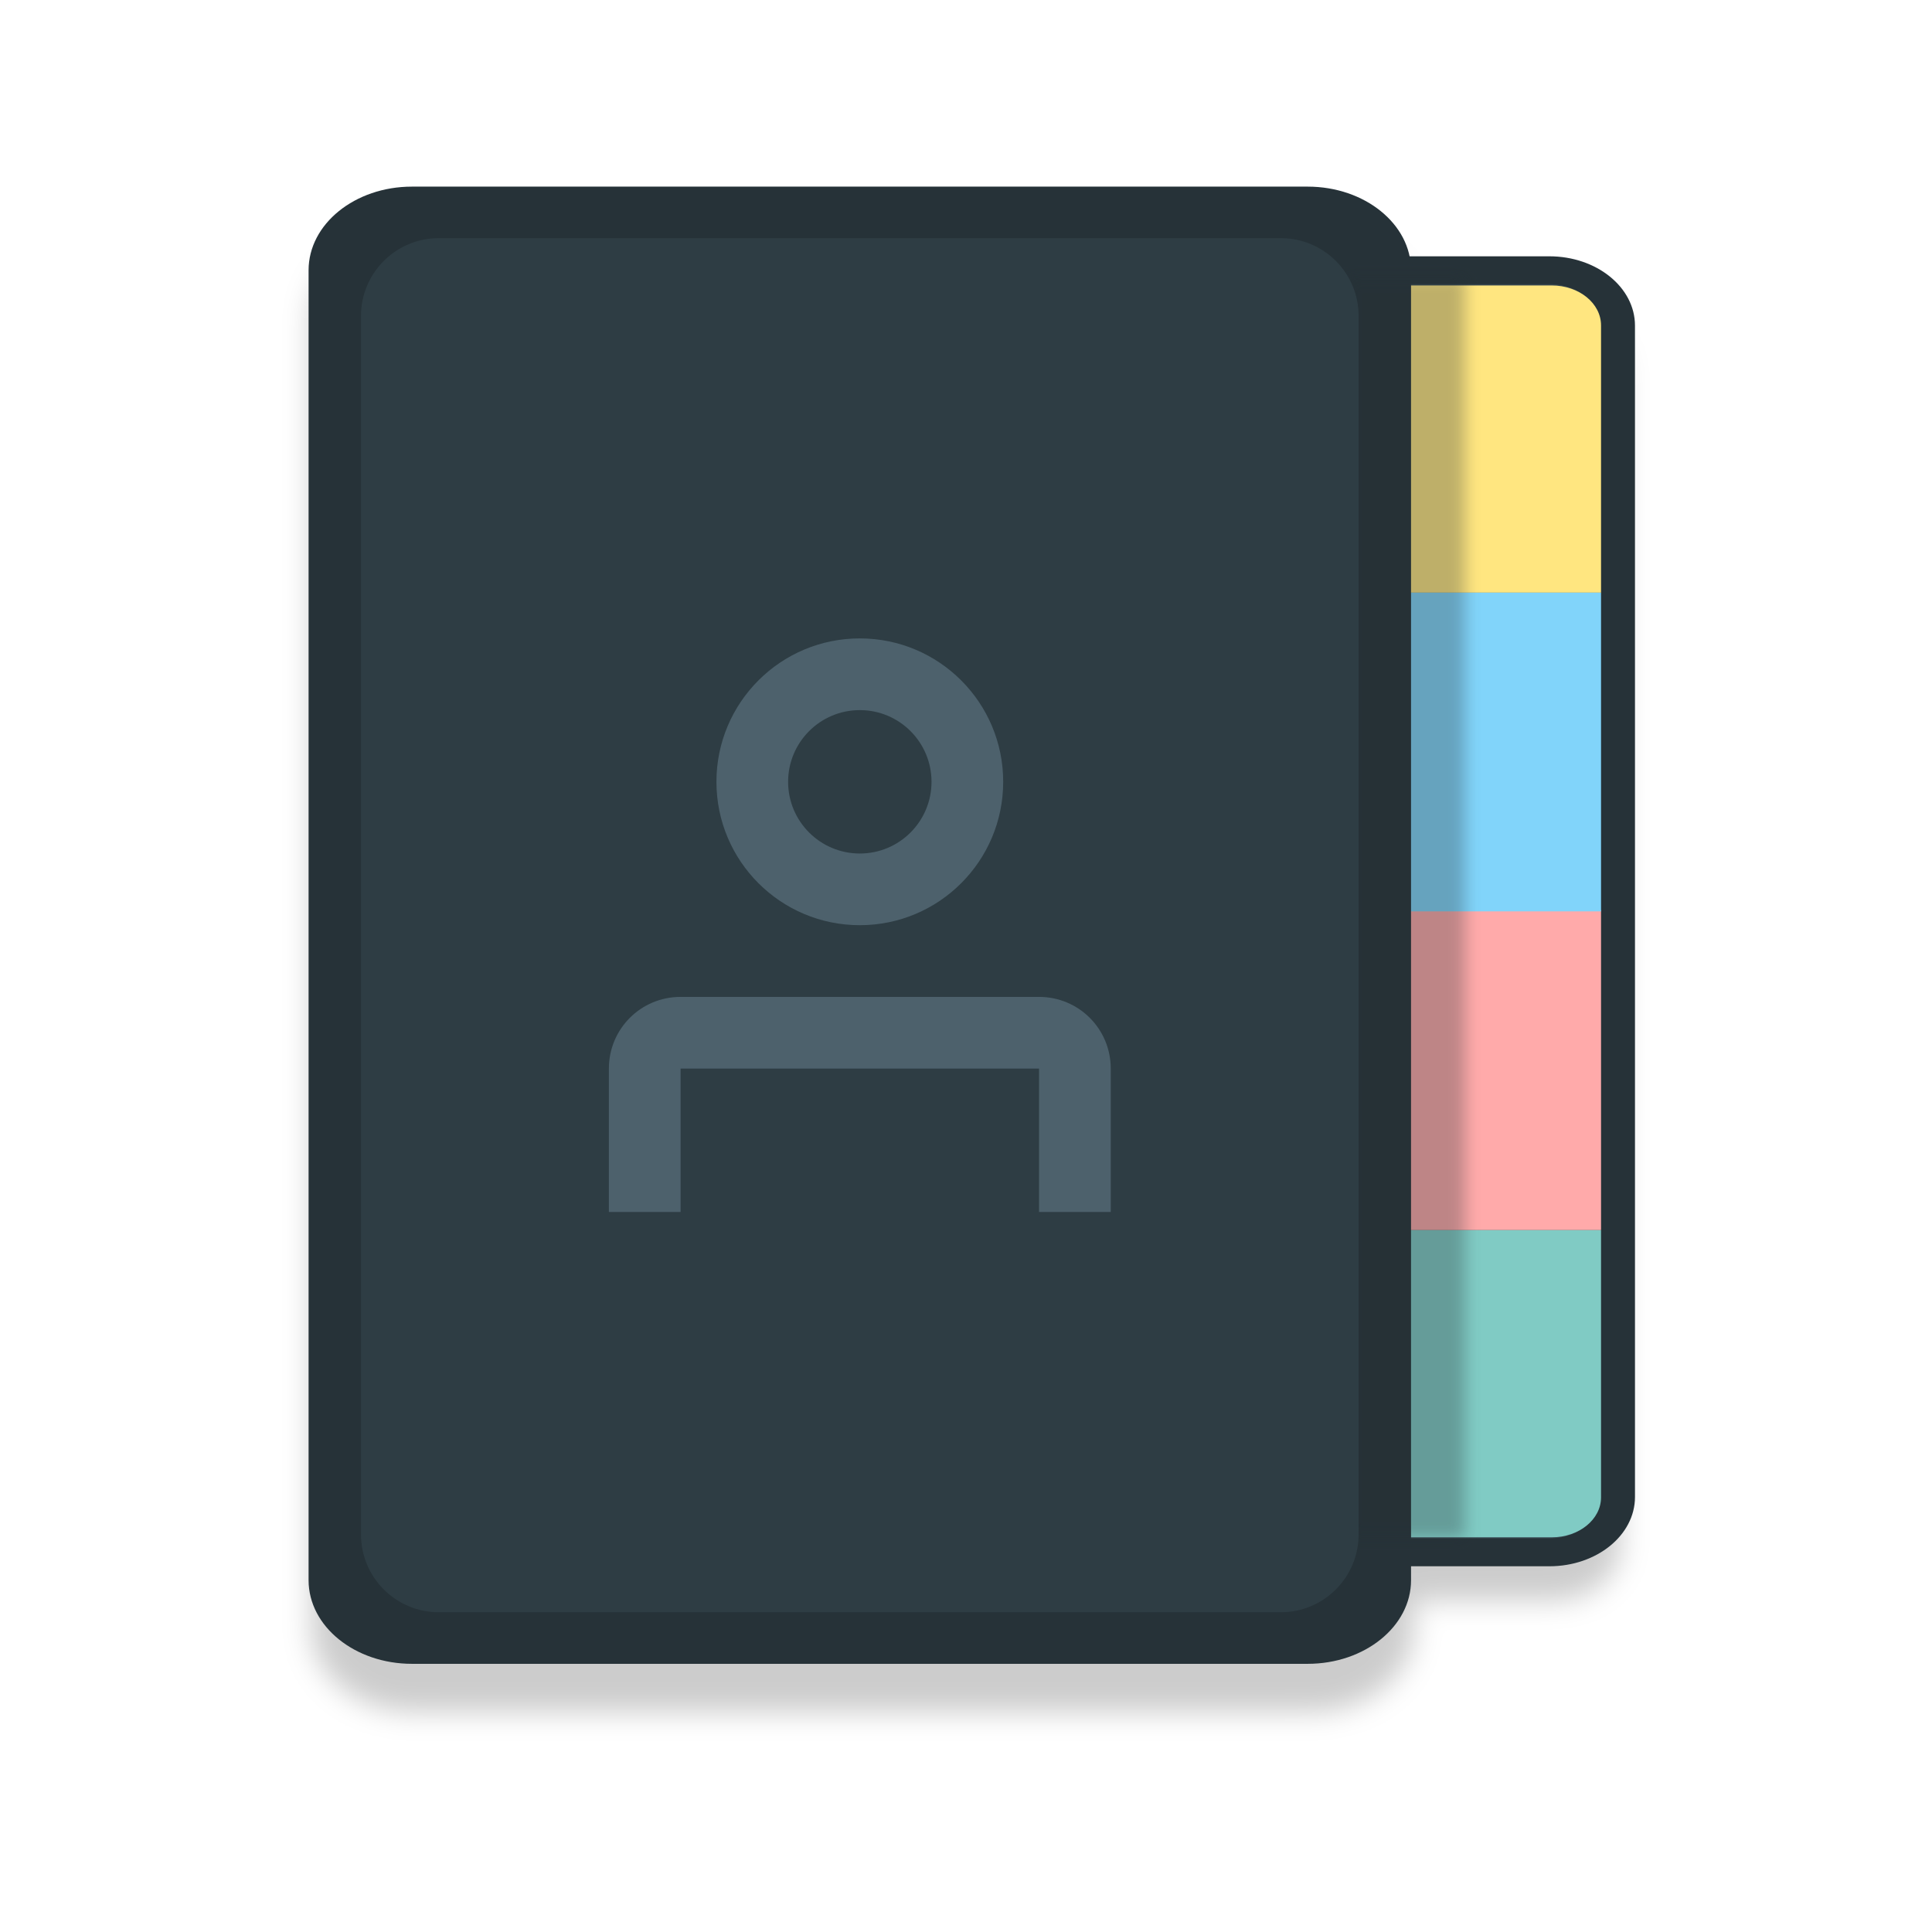
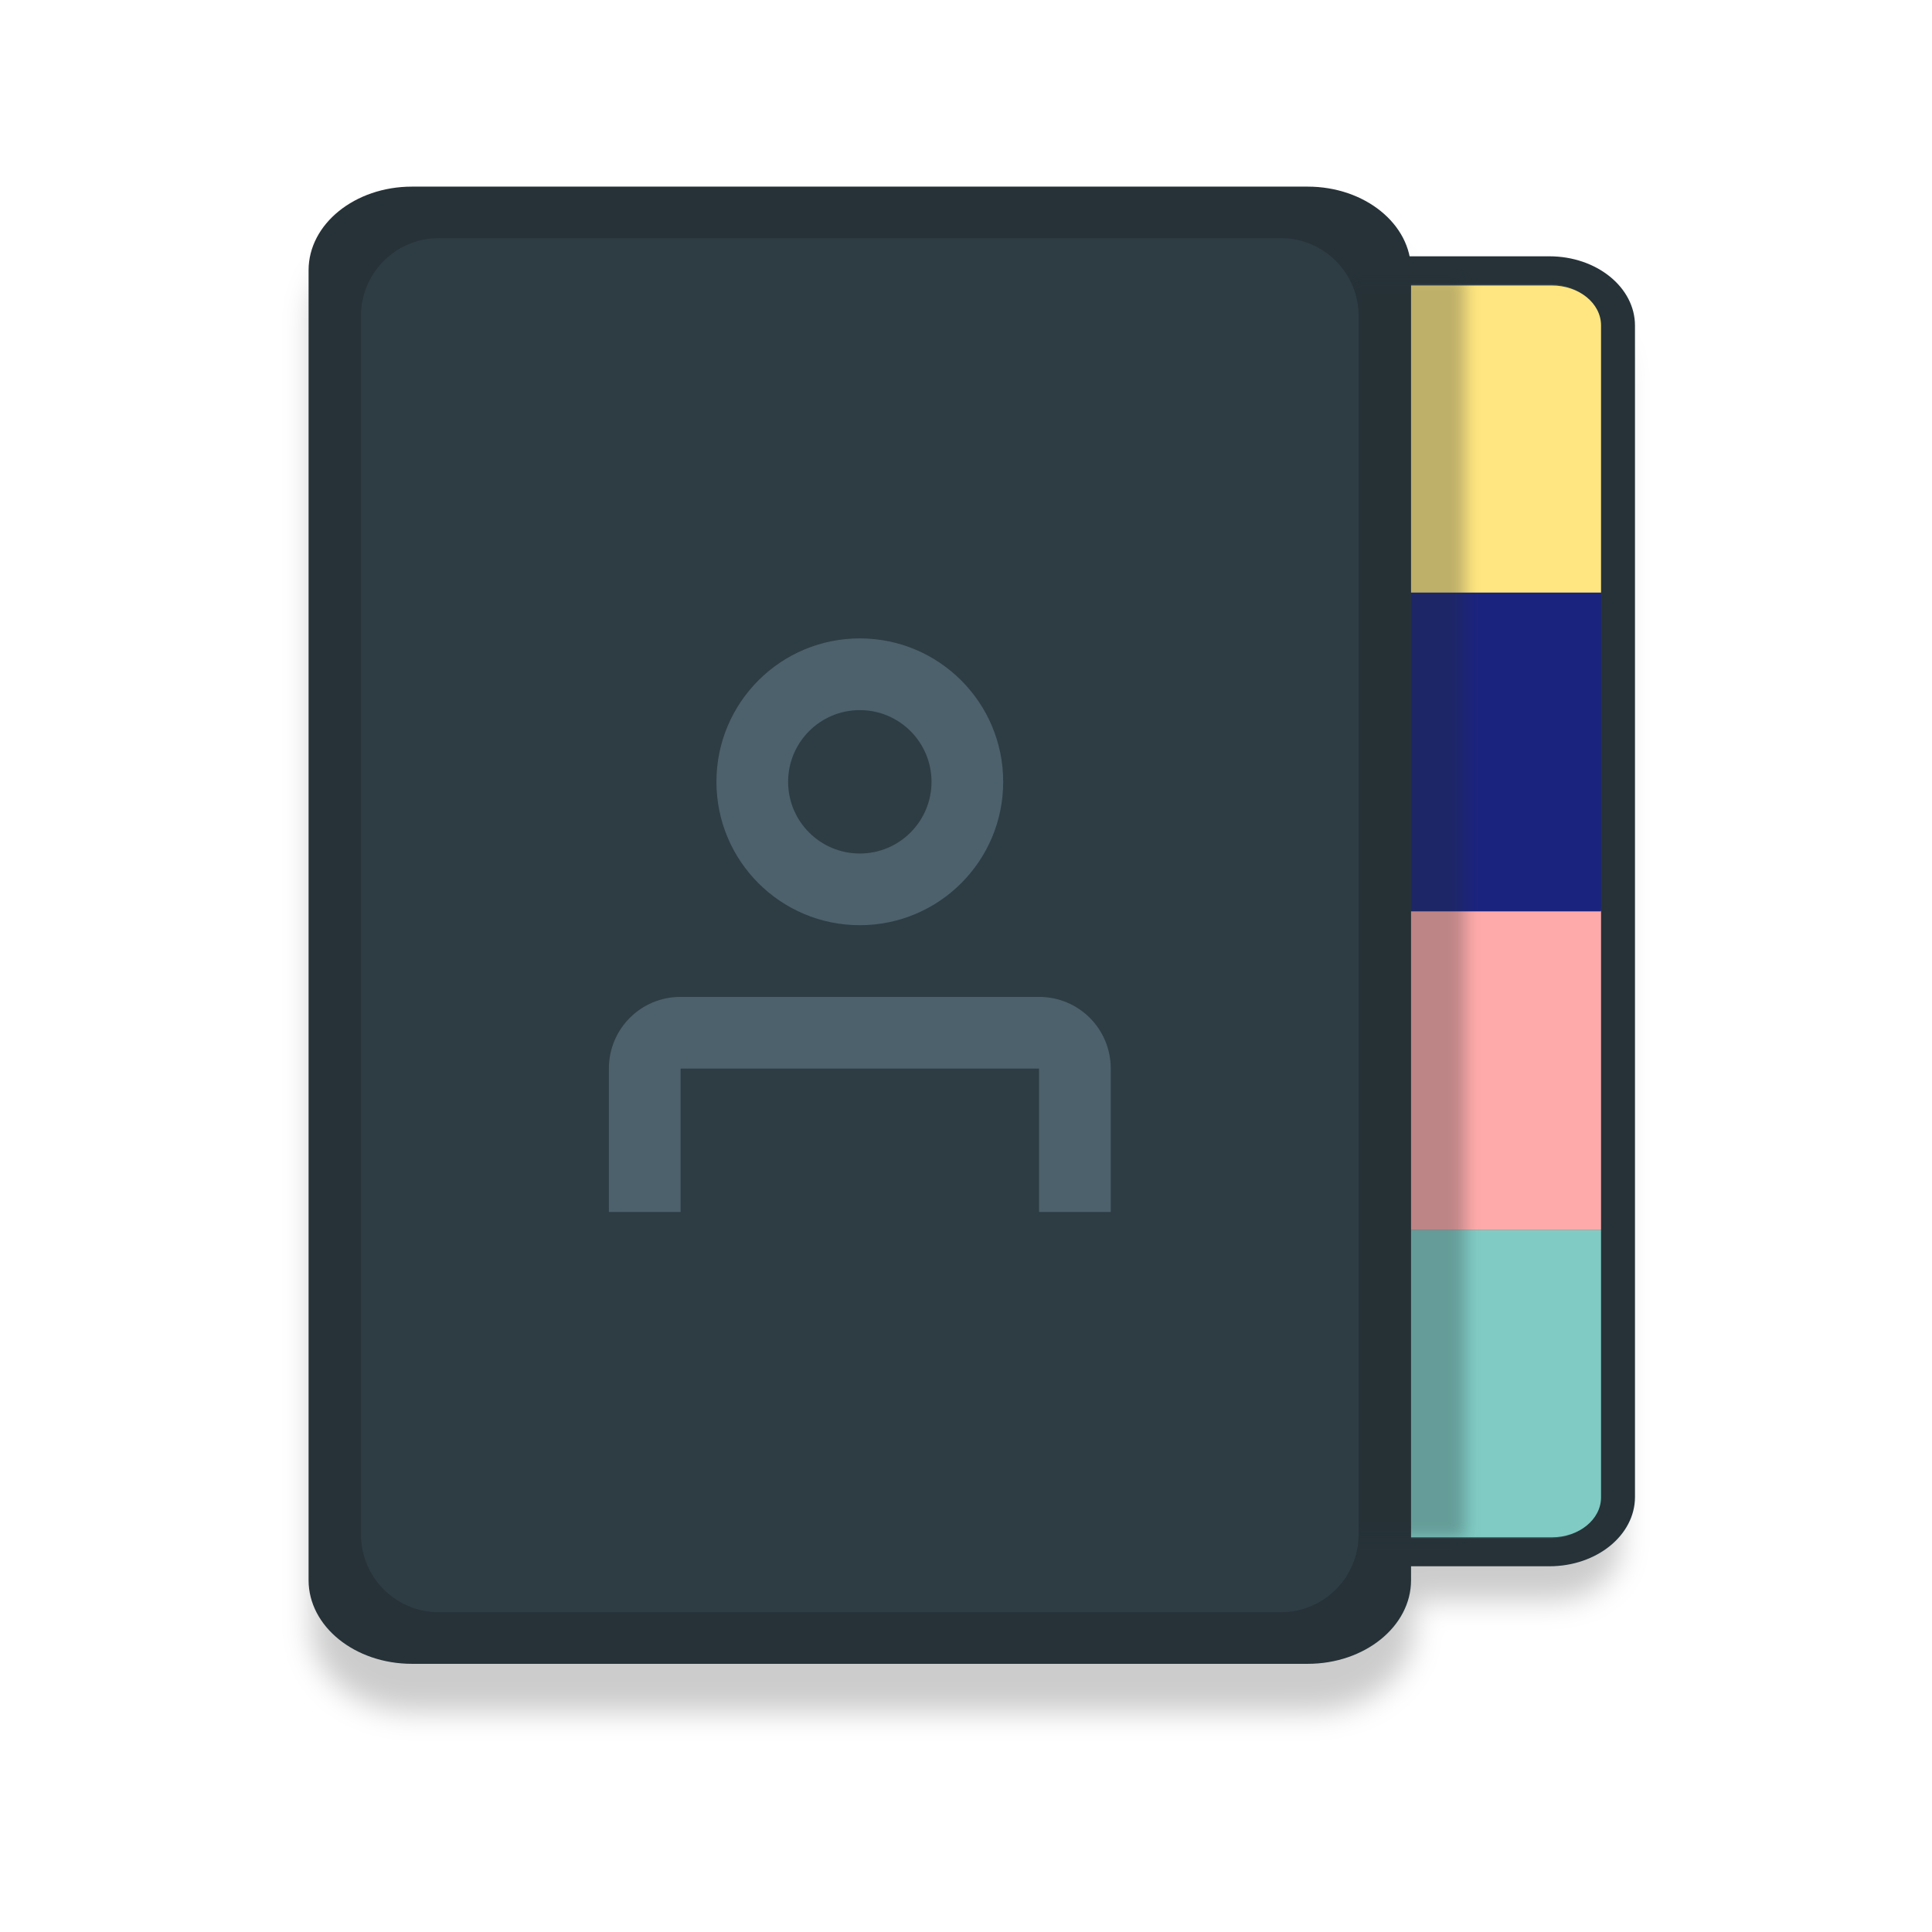
<svg xmlns="http://www.w3.org/2000/svg" width="64" height="64" viewBox="0 0 64 64" id="svg2" version="1.1">
  <defs id="defs4">
    <style id="current-color-scheme" type="text/css">
      .ColorScheme-Text {
        color:#4d4d4d;
      }
      </style>
    <filter style="color-interpolation-filters:sRGB" id="filter1060" x="-0.149" width="1.298" y="-0.013" height="1.026">
      <feGaussianBlur stdDeviation="0.247" id="feGaussianBlur1062" />
    </filter>
    <filter style="color-interpolation-filters:sRGB" id="filter1358" x="-0.026" width="1.051" y="-0.023" height="1.045">
      <feGaussianBlur stdDeviation="0.462" id="feGaussianBlur1360" />
    </filter>
  </defs>
  <g id="layer1" transform="translate(0,-1058.52)">
    <g id="g1019">
      <g id="g1001" transform="matrix(1.141255,0,0,0.9232855,-6.123149,85.72997)">
        <g id="g985" transform="translate(-3.25)" />
      </g>
      <g id="g1380" transform="translate(1.79455,-3.883646)">
-         <g style="opacity:0.2;fill:#000000;filter:url(#filter1358)" transform="translate(0.09375,1.593737)" id="g1240-2">
-           <g style="fill:#000000;fill-opacity:1" id="layer1-9-3-8" transform="matrix(1.039063,0,0,1.039063,14.21918,11.15973)">
-             <path d="M 12,1032.076 A 4.571,4.571 0 0 0 7.429,1036.648 4.571,4.571 0 0 0 12,1041.219 4.571,4.571 0 0 0 16.571,1036.648 4.571,4.571 0 0 0 12,1032.076 Z m 0,2.286 a 2.286,2.286 0 0 1 2.286,2.286 A 2.286,2.286 0 0 1 12,1038.934 2.286,2.286 0 0 1 9.714,1036.648 2.286,2.286 0 0 1 12,1034.362 Z m -5.714,9.143 C 5.019,1043.505 4,1044.524 4,1045.791 v 4.571 h 2.286 v -4.571 H 17.714 v 4.571 H 20 v -4.571 c 0,-1.266 -1.019,-2.286 -2.286,-2.286 z m 21.123,-22.577 h 3.828 v 39.651 H 27.409 Z M 9.803,1020.338 H 14.197 c 0.609,0 1.098,0.396 1.098,0.889 0,0.492 -0.49,0.888 -1.098,0.888 H 9.803 c -0.609,0 -1.098,-0.396 -1.098,-0.888 0,-0.492 0.49,-0.889 1.098,-0.889 z m -8.787,0.889 h 2.197 v 0.888 H 1.017 Z m 20.869,0 a 1.098,0.889 0 0 1 -1.098,0.888 1.098,0.889 0 0 1 -1.098,-0.888 1.098,0.889 0 0 1 1.098,-0.889 1.098,0.889 0 0 1 1.098,0.889 z m -10.983,39.986 h 2.196 c 0.609,0 1.099,0.396 1.099,0.889 0,0.492 -0.49,0.889 -1.099,0.889 h -2.196 c -0.609,0 -1.099,-0.396 -1.099,-0.889 0,-0.492 0.49,-0.889 1.099,-0.889 z M -2.279,1017.672 H 26.279 c 1.825,0 3.295,1.189 3.295,2.666 v 41.763 c 0,1.477 -1.47,2.666 -3.295,2.666 H -2.279 c -1.825,0 -3.295,-1.189 -3.295,-2.666 v -41.763 c 0,-1.477 1.47,-2.666 3.295,-2.666 z m 10.984,2.666 h 6.59 v 0.888 H 8.705 Z m 10.93,40.395 c -0.873,0 -1.577,-0.569 -1.577,-1.276 v -8.518 h 17.574 v 8.518 c 0,0.707 -0.701,1.276 -1.575,1.276 z m 3.121,-30.116 h 12.875 v 10.161 H 22.756 Z m 0,10.123 H 35.632 V 1050.94 H 22.756 Z m -3.121,-19.916 c -0.873,0 -1.577,0.569 -1.577,1.276 v 8.518 h 17.574 v -8.518 c 0,-0.707 -0.701,-1.276 -1.575,-1.276 z m -2.159,-0.486 h 16.508 c 1.208,0 2.18,0.787 2.18,1.764 v 37.346 c 0,0.977 -0.972,1.764 -2.18,1.764 h -16.508 c -1.208,0 -2.18,-0.787 -2.18,-1.764 v -37.346 c 0,-0.977 0.972,-1.764 2.18,-1.764 z" style="color:#4d4d4d;fill:#000000;fill-opacity:1;stroke:none;stroke-width:1.143" id="rect4140-6-4" />
-           </g>
-         </g>
        <g id="g1240">
-           <rect transform="matrix(1.141255,0,0,0.9232855,-9.832228,85.72997)" ry="1.985" y="1067.52" x="35" height="46" width="19" id="rect920" style="opacity:1;fill:#37474f;fill-opacity:1;stroke:#263238;stroke-width:1;stroke-linecap:square;stroke-linejoin:round;stroke-miterlimit:4;stroke-dasharray:none;stroke-dashoffset:0;stroke-opacity:1" />
-           <path transform="matrix(1.141255,0,0,0.9232855,-9.832228,85.72997)" id="rect922" d="m 38.951,1068.066 c -0.795,0 -1.436,0.64 -1.436,1.435 v 9.586 h 16 v -9.586 c 0,-0.795 -0.638,-1.435 -1.434,-1.435 z" style="opacity:1;fill:#ffe680;fill-opacity:1;stroke:none;stroke-width:1.313;stroke-linecap:square;stroke-linejoin:round;stroke-miterlimit:4;stroke-dasharray:none;stroke-dashoffset:0;stroke-opacity:1" />
-           <rect transform="matrix(1.141255,0,0,0.9232855,-9.832228,85.72997)" ry="0" y="1090.48" x="41.793" height="11.479" width="11.722" id="rect940-3" style="opacity:1;fill:#ffaaaa;fill-opacity:1;stroke:none;stroke-width:1.037;stroke-linecap:square;stroke-linejoin:round;stroke-miterlimit:4;stroke-dasharray:none;stroke-dashoffset:0;stroke-opacity:1" />
-           <rect transform="matrix(1.141255,0,0,0.9232855,-9.832228,85.72997)" ry="0" y="1079.088" x="41.793" height="11.435" width="11.722" id="rect940" style="opacity:1;fill:#81d4fa;fill-opacity:1;stroke:none;stroke-width:1.035;stroke-linecap:square;stroke-linejoin:round;stroke-miterlimit:4;stroke-dasharray:none;stroke-dashoffset:0;stroke-opacity:1" />
-           <path transform="matrix(1.141255,0,0,0.9232855,-9.832228,85.72997)" id="rect922-5" d="m 38.951,1112.981 c -0.795,0 -1.436,-0.64 -1.436,-1.435 v -9.586 h 16 v 9.586 c 0,0.795 -0.638,1.435 -1.434,1.435 z" style="opacity:1;fill:#80cbc4;fill-opacity:1;stroke:none;stroke-width:1.313;stroke-linecap:square;stroke-linejoin:round;stroke-miterlimit:4;stroke-dasharray:none;stroke-dashoffset:0;stroke-opacity:1" />
-           <rect transform="matrix(1.141255,0,0,0.9232855,-9.832228,85.72997)" ry="0" y="1067.52" x="29" height="1" width="6" id="rect4355" style="opacity:1;fill:#263238;fill-opacity:1;stroke:none;stroke-width:1;stroke-linecap:round;stroke-linejoin:miter;stroke-miterlimit:4;stroke-dasharray:none;stroke-opacity:0.299" />
-           <rect transform="matrix(1.141255,0,0,0.9232855,-9.832228,85.72997)" ry="3" y="1064.52" x="16" height="53" width="32" id="rect4159" style="opacity:1;fill:#263238;fill-opacity:1;stroke:none;stroke-width:1;stroke-linecap:round;stroke-linejoin:miter;stroke-miterlimit:4;stroke-dasharray:none;stroke-opacity:0.299" />
-           <rect transform="matrix(1.141255,0,0,0.9232855,-9.832228,85.72997)" style="opacity:1;fill:#263238;fill-opacity:1;stroke:none;stroke-width:1;stroke-linecap:round;stroke-linejoin:miter;stroke-miterlimit:4;stroke-dasharray:none;stroke-opacity:0.299" id="rect4209" width="4" height="2" x="30" y="1113.52" ry="1" />
-           <circle transform="matrix(1.141255,0,0,0.9232855,-9.832228,85.72997)" r="1" cy="1068.52" cx="40" id="path4211" style="opacity:1;fill:#263238;fill-opacity:1;stroke:none;stroke-width:2;stroke-linecap:round;stroke-linejoin:round;stroke-miterlimit:4;stroke-dasharray:none;stroke-opacity:1" />
-           <rect transform="matrix(1.141255,0,0,0.9232855,-9.832228,85.72997)" y="1068.52" x="22" height="1" width="2" id="rect4213" style="opacity:1;fill:#263238;fill-opacity:1;stroke:none;stroke-width:2;stroke-linecap:round;stroke-linejoin:round;stroke-miterlimit:4;stroke-dasharray:none;stroke-opacity:1" />
-           <rect transform="matrix(1.141255,0,0,0.9232855,-9.832228,85.72997)" ry="1" y="1067.52" x="29" height="2" width="6" id="rect4217" style="opacity:1;fill:#263238;fill-opacity:1;stroke:none;stroke-width:2;stroke-linecap:round;stroke-linejoin:round;stroke-miterlimit:4;stroke-dasharray:none;stroke-opacity:1" />
-           <rect style="opacity:0.3;fill:#252f34;fill-opacity:1;stroke:none;stroke-width:0.61;stroke-linecap:square;stroke-linejoin:round;stroke-miterlimit:4;stroke-dasharray:none;stroke-dashoffset:0;stroke-opacity:1;filter:url(#filter1060)" id="rect1054" width="3.977" height="45.476" x="42.699" y="1067.692" transform="matrix(0.9983768,0,0,0.9179922,0.1388265,91.46236)" />
-           <rect ry="2.576" y="1070.293" x="10.164" height="45.518" width="33.047" id="rect4159-5" style="opacity:1;fill:#2e3d44;fill-opacity:1;stroke:none;stroke-width:0.942;stroke-linecap:round;stroke-linejoin:miter;stroke-miterlimit:4;stroke-dasharray:none;stroke-opacity:0.299" />
-           <g transform="matrix(1.039063,0,0,1.039063,14.21918,11.15973)" id="layer1-9-3" style="fill:#4d616c;fill-opacity:1">
-             <path id="rect4140-6" d="M 12,1032.076 A 4.571,4.571 0 0 0 7.429,1036.648 4.571,4.571 0 0 0 12,1041.219 4.571,4.571 0 0 0 16.571,1036.648 4.571,4.571 0 0 0 12,1032.076 Z m 0,2.286 a 2.286,2.286 0 0 1 2.286,2.286 A 2.286,2.286 0 0 1 12,1038.934 2.286,2.286 0 0 1 9.714,1036.648 2.286,2.286 0 0 1 12,1034.362 Z m -5.714,9.143 C 5.019,1043.505 4,1044.524 4,1045.791 v 4.571 h 2.286 v -4.571 H 17.714 v 4.571 H 20 v -4.571 c 0,-1.266 -1.019,-2.286 -2.286,-2.286 z" class="ColorScheme-Text" style="color:#4d4d4d;fill:#4d616c;fill-opacity:1;stroke:none;stroke-width:1.143" />
+           <g id="g1517">
+             <rect ry="3" y="1062.403" x="-1.795" height="64" width="64" id="rect1482" style="opacity:0.3;fill:none;fill-opacity:1;stroke:none;stroke-width:0.6;stroke-linecap:square;stroke-linejoin:round;stroke-miterlimit:4;stroke-dasharray:none;stroke-dashoffset:0;stroke-opacity:1" />
+             <g id="g1480">
+               <g style="opacity:0.2;fill:#000000;filter:url(#filter1358)" transform="translate(0.09375,1.593746)" id="g1240-2">
+                 <g style="fill:#000000;fill-opacity:1" id="layer1-9-3-8" transform="matrix(1.039063,0,0,1.039063,14.21918,11.15973)">
+                   <path d="M 12,1032.076 A 4.571,4.571 0 0 0 7.429,1036.648 4.571,4.571 0 0 0 12,1041.219 4.571,4.571 0 0 0 16.571,1036.648 4.571,4.571 0 0 0 12,1032.076 Z m 0,2.286 a 2.286,2.286 0 0 1 2.286,2.286 A 2.286,2.286 0 0 1 12,1038.934 2.286,2.286 0 0 1 9.714,1036.648 2.286,2.286 0 0 1 12,1034.362 Z m -5.714,9.143 C 5.019,1043.505 4,1044.524 4,1045.791 v 4.571 h 2.286 v -4.571 H 17.714 v 4.571 H 20 v -4.571 c 0,-1.266 -1.019,-2.286 -2.286,-2.286 z m 21.123,-22.577 h 3.828 v 39.651 H 27.409 Z M 9.803,1020.338 H 14.197 c 0.609,0 1.098,0.396 1.098,0.889 0,0.492 -0.49,0.888 -1.098,0.888 H 9.803 c -0.609,0 -1.098,-0.396 -1.098,-0.888 0,-0.492 0.49,-0.889 1.098,-0.889 z m -8.787,0.889 h 2.197 v 0.888 H 1.017 Z m 20.869,0 a 1.098,0.889 0 0 1 -1.098,0.888 1.098,0.889 0 0 1 -1.098,-0.888 1.098,0.889 0 0 1 1.098,-0.889 1.098,0.889 0 0 1 1.098,0.889 z m -10.983,39.986 h 2.196 c 0.609,0 1.099,0.396 1.099,0.889 0,0.492 -0.49,0.889 -1.099,0.889 h -2.196 c -0.609,0 -1.099,-0.396 -1.099,-0.889 0,-0.492 0.49,-0.889 1.099,-0.889 z M -2.279,1017.672 H 26.279 c 1.825,0 3.295,1.189 3.295,2.666 v 41.763 c 0,1.477 -1.47,2.666 -3.295,2.666 H -2.279 c -1.825,0 -3.295,-1.189 -3.295,-2.666 v -41.763 c 0,-1.477 1.47,-2.666 3.295,-2.666 z m 10.984,2.666 h 6.59 v 0.888 H 8.705 Z m 10.93,40.395 c -0.873,0 -1.577,-0.569 -1.577,-1.276 v -8.518 h 17.574 v 8.518 c 0,0.707 -0.701,1.276 -1.575,1.276 z m 3.121,-30.116 h 12.875 v 10.161 H 22.756 Z m 0,10.123 H 35.632 V 1050.94 H 22.756 Z m -3.121,-19.916 c -0.873,0 -1.577,0.569 -1.577,1.276 v 8.518 h 17.574 v -8.518 c 0,-0.707 -0.701,-1.276 -1.575,-1.276 z m -2.159,-0.486 h 16.508 c 1.208,0 2.18,0.787 2.18,1.764 v 37.346 c 0,0.977 -0.972,1.764 -2.18,1.764 h -16.508 c -1.208,0 -2.18,-0.787 -2.18,-1.764 v -37.346 c 0,-0.977 0.972,-1.764 2.18,-1.764 z" style="color:#4d4d4d;fill:#000000;fill-opacity:1;stroke:none;stroke-width:1.143" id="rect4140-6-4" />
+                 </g>
+               </g>
+               <rect ry="1.985" y="1067.52" x="35" height="46" width="19" id="rect920" style="opacity:1;fill:#37474f;fill-opacity:1;stroke:#263238;stroke-width:1;stroke-linecap:square;stroke-linejoin:round;stroke-miterlimit:4;stroke-dasharray:none;stroke-dashoffset:0;stroke-opacity:1" transform="matrix(1.141255,0,0,0.9232855,-9.832228,85.72997)" />
+               <path transform="matrix(1.141255,0,0,0.9232855,-9.832228,85.72997)" id="rect922" d="m 38.951,1068.066 c -0.795,0 -1.436,0.64 -1.436,1.435 v 9.586 h 16 v -9.586 c 0,-0.795 -0.638,-1.435 -1.434,-1.435 z" style="opacity:1;fill:#ffe680;fill-opacity:1;stroke:none;stroke-width:1.313;stroke-linecap:square;stroke-linejoin:round;stroke-miterlimit:4;stroke-dasharray:none;stroke-dashoffset:0;stroke-opacity:1" />
+               <rect transform="matrix(1.141255,0,0,0.9232855,-9.832228,85.72997)" ry="0" y="1090.48" x="41.793" height="11.479" width="11.722" id="rect940-3" style="opacity:1;fill:#ffaaaa;fill-opacity:1;stroke:none;stroke-width:1.037;stroke-linecap:square;stroke-linejoin:round;stroke-miterlimit:4;stroke-dasharray:none;stroke-dashoffset:0;stroke-opacity:1" />
+               <rect transform="matrix(1.141255,0,0,0.9232855,-9.832228,85.72997)" ry="0" y="1079.088" x="41.793" height="11.435" width="11.722" id="rect940" style="opacity:1;fill:#1a237e;fill-opacity:1;stroke:none;stroke-width:1.035;stroke-linecap:square;stroke-linejoin:round;stroke-miterlimit:4;stroke-dasharray:none;stroke-dashoffset:0;stroke-opacity:1" />
+               <path transform="matrix(1.141255,0,0,0.9232855,-9.832228,85.72997)" id="rect922-5" d="m 38.951,1112.981 c -0.795,0 -1.436,-0.64 -1.436,-1.435 v -9.586 h 16 v 9.586 c 0,0.795 -0.638,1.435 -1.434,1.435 z" style="opacity:1;fill:#80cbc4;fill-opacity:1;stroke:none;stroke-width:1.313;stroke-linecap:square;stroke-linejoin:round;stroke-miterlimit:4;stroke-dasharray:none;stroke-dashoffset:0;stroke-opacity:1" />
+               <rect transform="matrix(1.141255,0,0,0.9232855,-9.832228,85.72997)" ry="0" y="1067.52" x="29" height="1" width="6" id="rect4355" style="opacity:1;fill:#263238;fill-opacity:1;stroke:none;stroke-width:1;stroke-linecap:round;stroke-linejoin:miter;stroke-miterlimit:4;stroke-dasharray:none;stroke-opacity:0.299" />
+               <rect transform="matrix(1.141255,0,0,0.9232855,-9.832228,85.72997)" ry="3" y="1064.52" x="16" height="53" width="32" id="rect4159" style="opacity:1;fill:#263238;fill-opacity:1;stroke:none;stroke-width:1;stroke-linecap:round;stroke-linejoin:miter;stroke-miterlimit:4;stroke-dasharray:none;stroke-opacity:0.299" />
+               <rect transform="matrix(1.141255,0,0,0.9232855,-9.832228,85.72997)" style="opacity:1;fill:#263238;fill-opacity:1;stroke:none;stroke-width:1;stroke-linecap:round;stroke-linejoin:miter;stroke-miterlimit:4;stroke-dasharray:none;stroke-opacity:0.299" id="rect4209" width="4" height="2" x="30" y="1113.52" ry="1" />
+               <circle transform="matrix(1.141255,0,0,0.9232855,-9.832228,85.72997)" r="1" cy="1068.52" cx="40" id="path4211" style="opacity:1;fill:#263238;fill-opacity:1;stroke:none;stroke-width:2;stroke-linecap:round;stroke-linejoin:round;stroke-miterlimit:4;stroke-dasharray:none;stroke-opacity:1" />
+               <rect transform="matrix(1.141255,0,0,0.9232855,-9.832228,85.72997)" y="1068.52" x="22" height="1" width="2" id="rect4213" style="opacity:1;fill:#263238;fill-opacity:1;stroke:none;stroke-width:2;stroke-linecap:round;stroke-linejoin:round;stroke-miterlimit:4;stroke-dasharray:none;stroke-opacity:1" />
+               <rect transform="matrix(1.141255,0,0,0.9232855,-9.832228,85.72997)" ry="1" y="1067.52" x="29" height="2" width="6" id="rect4217" style="opacity:1;fill:#263238;fill-opacity:1;stroke:none;stroke-width:2;stroke-linecap:round;stroke-linejoin:round;stroke-miterlimit:4;stroke-dasharray:none;stroke-opacity:1" />
+               <rect style="opacity:0.3;fill:#252f34;fill-opacity:1;stroke:none;stroke-width:0.61;stroke-linecap:square;stroke-linejoin:round;stroke-miterlimit:4;stroke-dasharray:none;stroke-dashoffset:0;stroke-opacity:1;filter:url(#filter1060)" id="rect1054" width="3.977" height="45.476" x="42.699" y="1067.692" transform="matrix(0.9983768,0,0,0.9179922,0.1388265,91.46236)" />
+               <rect ry="2.576" y="1070.293" x="10.164" height="45.518" width="33.047" id="rect4159-5" style="opacity:1;fill:#2e3d44;fill-opacity:1;stroke:none;stroke-width:0.942;stroke-linecap:round;stroke-linejoin:miter;stroke-miterlimit:4;stroke-dasharray:none;stroke-opacity:0.299" />
+               <g transform="matrix(1.039063,0,0,1.039063,14.21918,11.15973)" id="layer1-9-3" style="fill:#4d616c;fill-opacity:1">
+                 <path id="rect4140-6" d="M 12,1032.076 A 4.571,4.571 0 0 0 7.429,1036.648 4.571,4.571 0 0 0 12,1041.219 4.571,4.571 0 0 0 16.571,1036.648 4.571,4.571 0 0 0 12,1032.076 Z m 0,2.286 a 2.286,2.286 0 0 1 2.286,2.286 A 2.286,2.286 0 0 1 12,1038.934 2.286,2.286 0 0 1 9.714,1036.648 2.286,2.286 0 0 1 12,1034.362 Z m -5.714,9.143 C 5.019,1043.505 4,1044.524 4,1045.791 v 4.571 h 2.286 v -4.571 H 17.714 v 4.571 H 20 v -4.571 c 0,-1.266 -1.019,-2.286 -2.286,-2.286 z" class="ColorScheme-Text" style="color:#4d4d4d;fill:#4d616c;fill-opacity:1;stroke:none;stroke-width:1.143" />
+               </g>
+             </g>
          </g>
        </g>
      </g>
      <g id="g1320" transform="translate(-0.1767767)" />
    </g>
  </g>
</svg>
